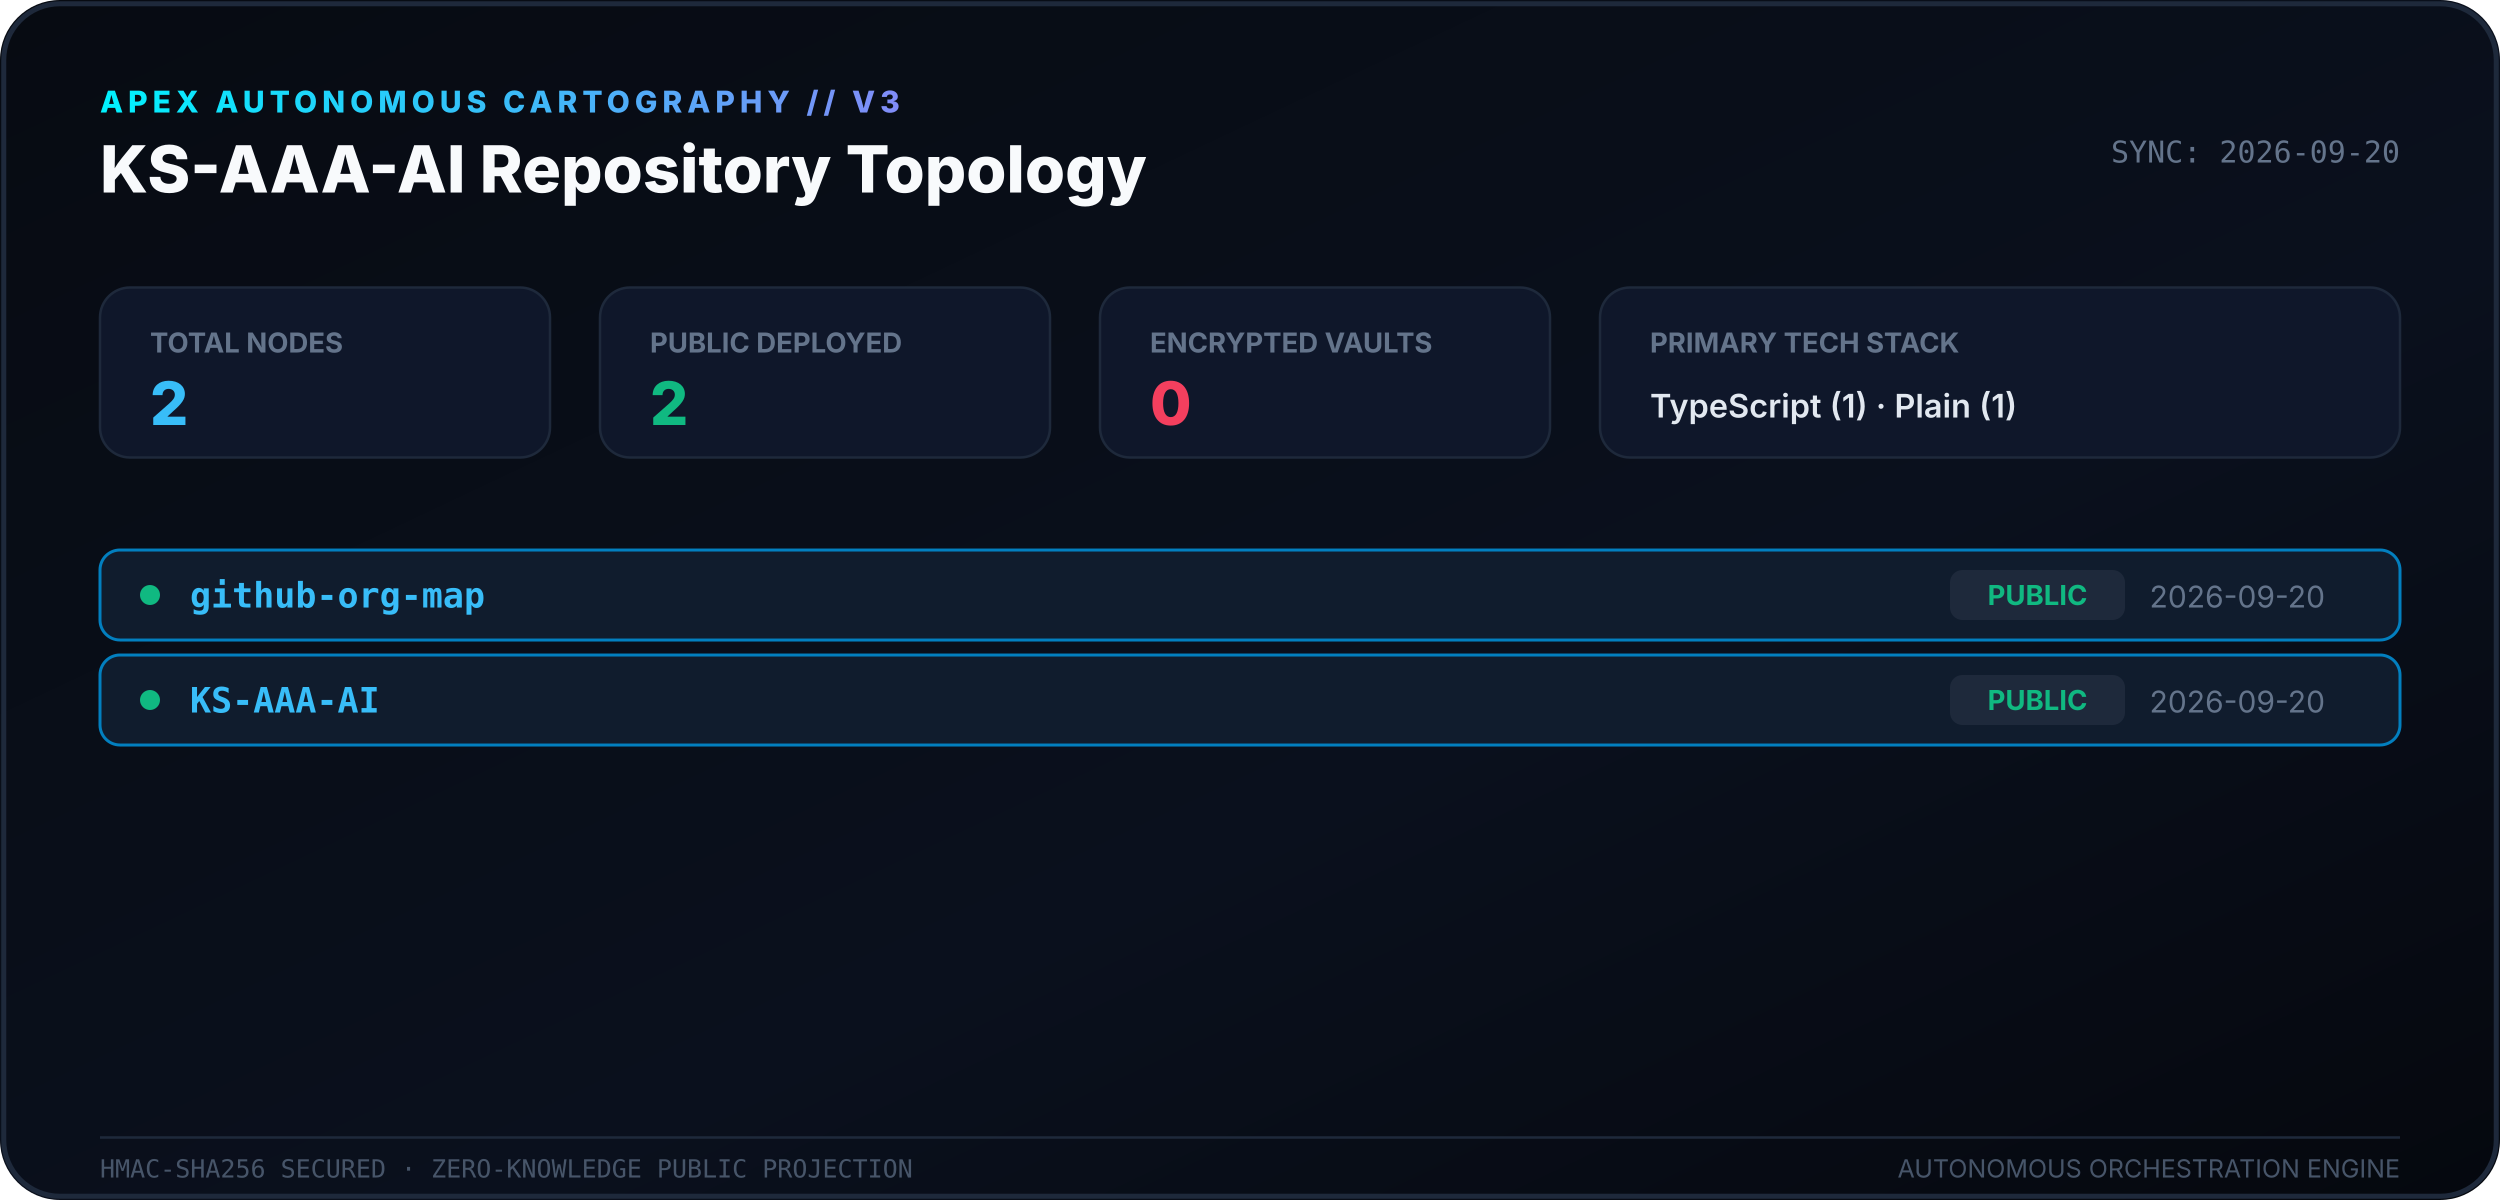
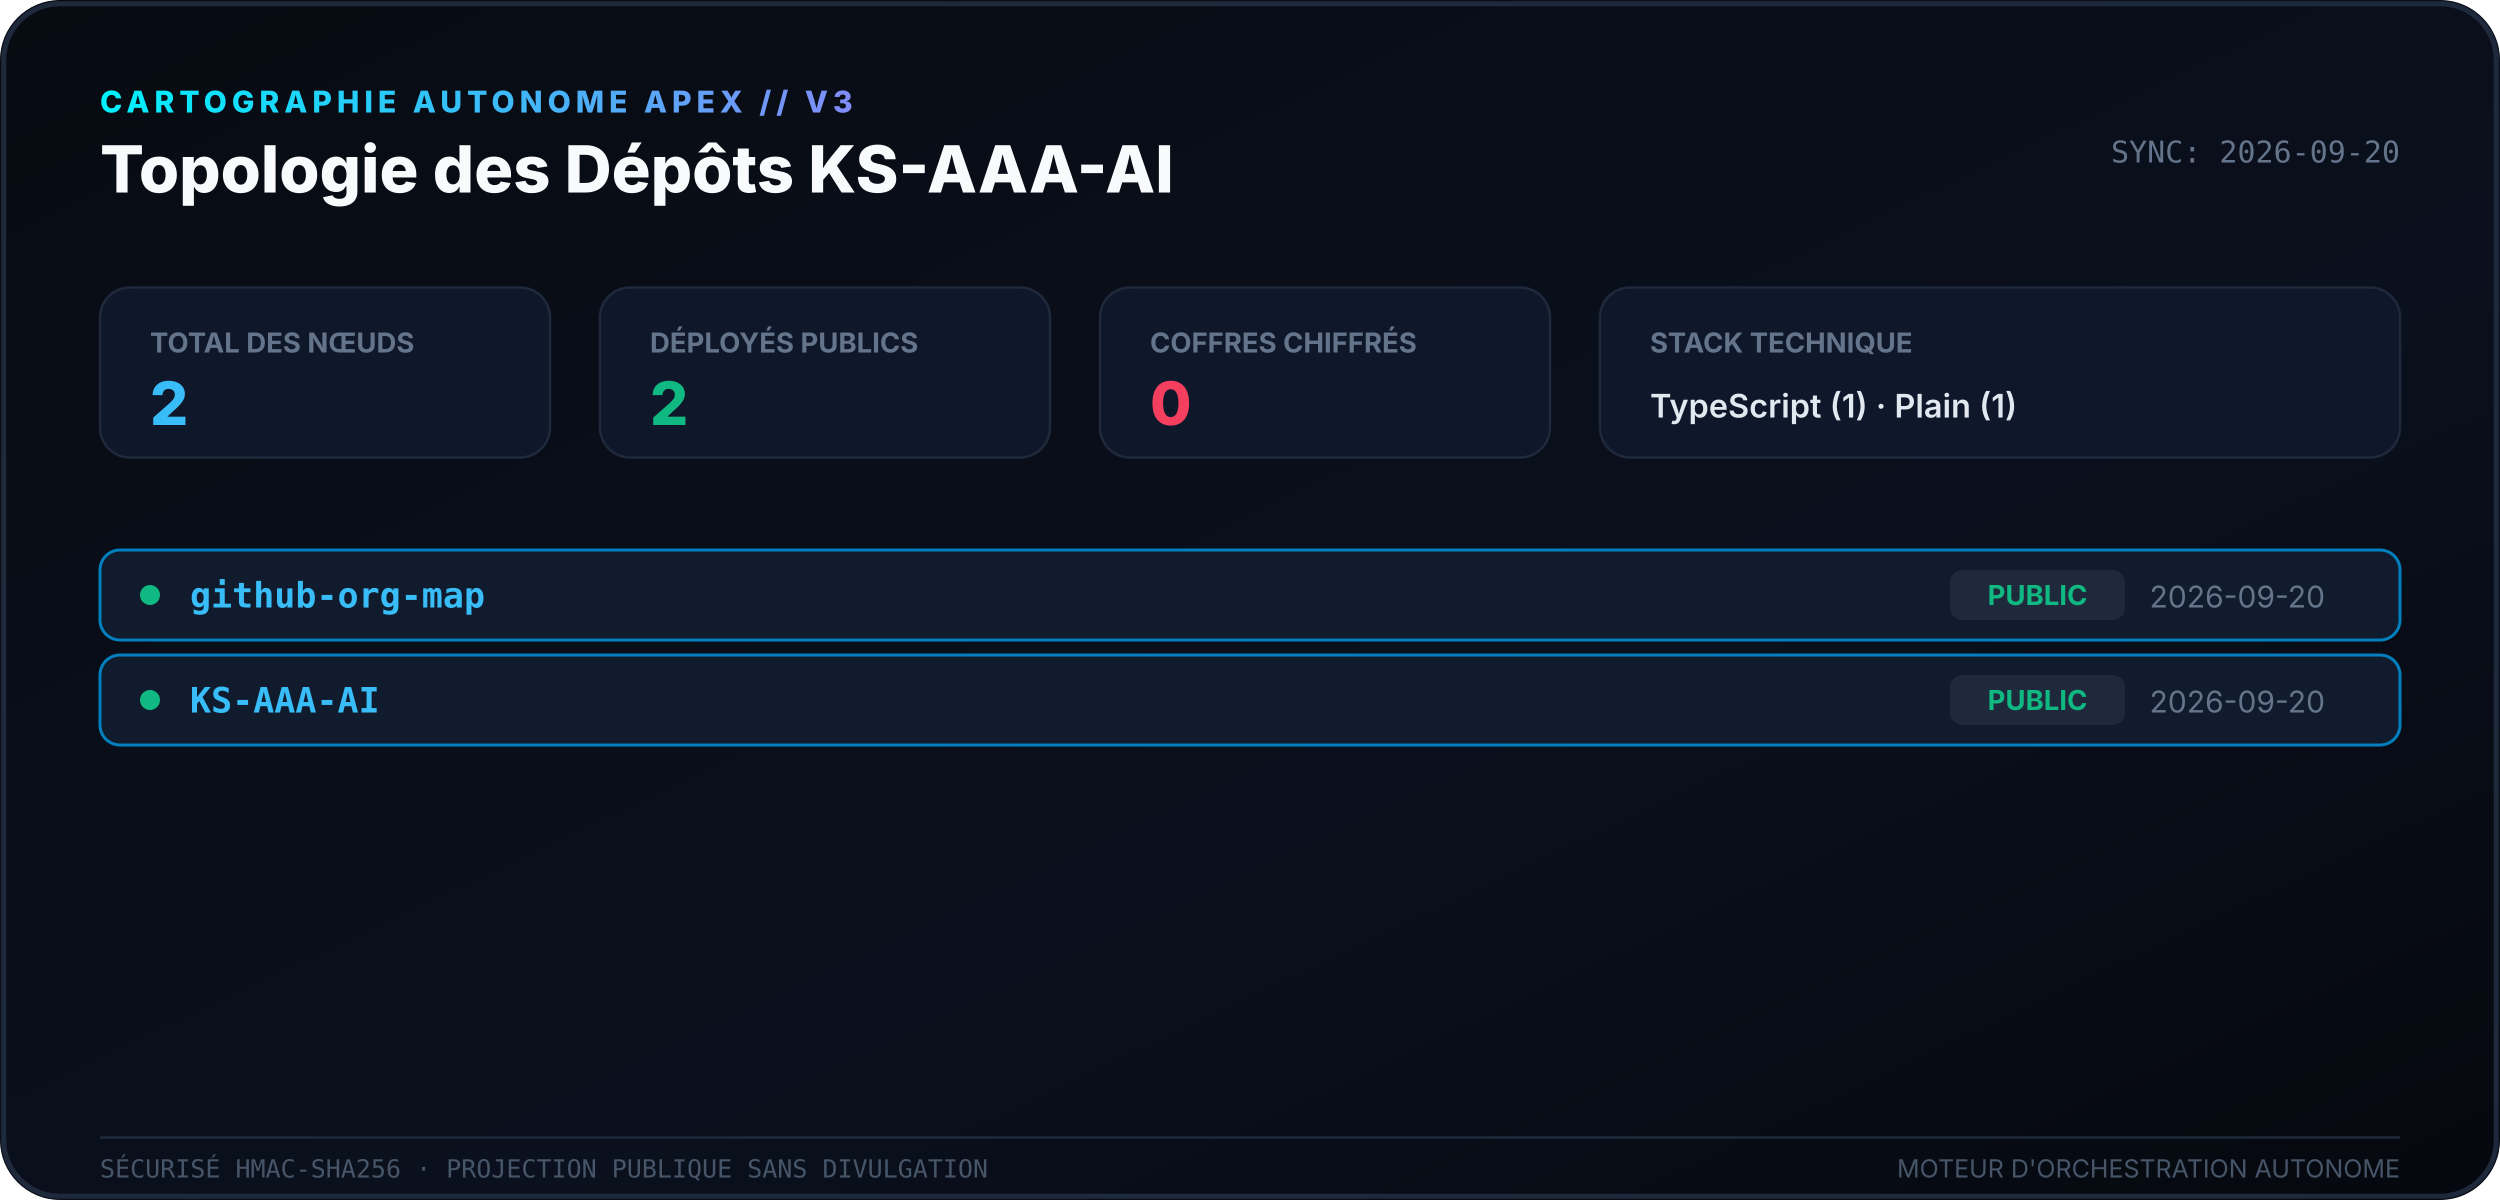
<svg xmlns="http://www.w3.org/2000/svg" viewBox="0 0 1000 480" width="100%" height="100%">
  <defs>
    <linearGradient id="apexBg" x1="0%" y1="0%" x2="100%" y2="100%">
      <stop offset="0%" stop-color="#070B12" />
      <stop offset="60%" stop-color="#0A101D" />
      <stop offset="100%" stop-color="#05080E" />
    </linearGradient>
    <linearGradient id="neonAccent" x1="0%" y1="0%" x2="100%" y2="0%">
      <stop offset="0%" stop-color="#00F2FE" />
      <stop offset="50%" stop-color="#38BDF8" />
      <stop offset="100%" stop-color="#818CF8" />
    </linearGradient>
  </defs>
  <rect width="1000" height="480" rx="24" fill="url(#apexBg)" />
  <rect x="1.5" y="1.5" width="997" height="477" rx="22.5" fill="none" stroke="#1E293B" stroke-width="2" />
  <g transform="translate(40, 45)">
-     <text x="0" y="0" fill="url(#neonAccent)" font-family="system-ui, -apple-system, sans-serif" font-size="12" font-weight="800" letter-spacing="2">APEX AUTONOMOUS CARTOGRAPHY // V3</text>
-     <text x="0" y="32" fill="#F8FAFC" font-family="system-ui, -apple-system, sans-serif" font-size="26" font-weight="800">KS-AAA-AI Repository Topology</text>
+     <text x="0" y="0" fill="url(#neonAccent)" font-family="system-ui, -apple-system, sans-serif" font-size="12" font-weight="800" letter-spacing="2">CARTOGRAPHIE AUTONOME APEX // V3</text>
+     <text x="0" y="32" fill="#F8FAFC" font-family="system-ui, -apple-system, sans-serif" font-size="26" font-weight="800">Topologie des Dépôts KS-AAA-AI</text>
    <text x="920" y="20" fill="#64748B" font-family="Consolas, monospace" font-size="12" text-anchor="end">SYNC: 2026-09-20</text>
  </g>
  <g transform="translate(40, 115)">
    <rect x="0" y="0" width="180" height="68" rx="12" fill="#0F172A" stroke="#1E293B" />
-     <text x="20" y="26" fill="#64748B" font-family="system-ui, -apple-system, sans-serif" font-size="11" font-weight="700">TOTAL NODES</text>
+     <text x="20" y="26" fill="#64748B" font-family="system-ui, -apple-system, sans-serif" font-size="11" font-weight="700">TOTAL DES NŒUDS</text>
    <text x="20" y="55" fill="#38BDF8" font-family="system-ui, -apple-system, sans-serif" font-size="24" font-weight="800">2</text>
    <rect x="200" y="0" width="180" height="68" rx="12" fill="#0F172A" stroke="#1E293B" />
-     <text x="220" y="26" fill="#64748B" font-family="system-ui, -apple-system, sans-serif" font-size="11" font-weight="700">PUBLIC DEPLOYED</text>
+     <text x="220" y="26" fill="#64748B" font-family="system-ui, -apple-system, sans-serif" font-size="11" font-weight="700">DÉPLOYÉS PUBLICS</text>
    <text x="220" y="55" fill="#10B981" font-family="system-ui, -apple-system, sans-serif" font-size="24" font-weight="800">2</text>
    <rect x="400" y="0" width="180" height="68" rx="12" fill="#0F172A" stroke="#1E293B" />
-     <text x="420" y="26" fill="#64748B" font-family="system-ui, -apple-system, sans-serif" font-size="11" font-weight="700">ENCRYPTED VAULTS</text>
+     <text x="420" y="26" fill="#64748B" font-family="system-ui, -apple-system, sans-serif" font-size="11" font-weight="700">COFFRES CHIFFRÉS</text>
    <text x="420" y="55" fill="#F43F5E" font-family="system-ui, -apple-system, sans-serif" font-size="24" font-weight="800">0</text>
    <rect x="600" y="0" width="320" height="68" rx="12" fill="#0F172A" stroke="#1E293B" />
-     <text x="620" y="26" fill="#64748B" font-family="system-ui, -apple-system, sans-serif" font-size="11" font-weight="700">PRIMARY TECH STACK</text>
+     <text x="620" y="26" fill="#64748B" font-family="system-ui, -apple-system, sans-serif" font-size="11" font-weight="700">STACK TECHNIQUE</text>
    <text x="620" y="52" fill="#E2E8F0" font-family="system-ui, -apple-system, sans-serif" font-size="13" font-weight="600">TypeScript (1)  ·  Plain (1)</text>
  </g>
  <g transform="translate(40, 220)">
    <rect width="920" height="36" rx="8" fill="#111C2E" stroke="#0284C7" stroke-width="1.2" opacity="0.95" />
    <circle cx="20" cy="18" r="4" fill="#10B981" />
    <text x="36" y="23" fill="#38BDF8" font-family="Consolas, Monaco, monospace" font-size="14" font-weight="600">github-org-map</text>
    <rect x="740" y="8" width="70" height="20" rx="5" fill="#1E293B" />
    <text x="775" y="22" fill="#10B981" font-family="system-ui, -apple-system, sans-serif" font-size="11" font-weight="700" text-anchor="middle">PUBLIC</text>
    <text x="890" y="23" fill="#64748B" font-family="system-ui, -apple-system, sans-serif" font-size="12" text-anchor="end">2026-09-20</text>
  </g>
  <g transform="translate(40, 262)">
    <rect width="920" height="36" rx="8" fill="#111C2E" stroke="#0284C7" stroke-width="1.2" opacity="0.95" />
    <circle cx="20" cy="18" r="4" fill="#10B981" />
    <text x="36" y="23" fill="#38BDF8" font-family="Consolas, Monaco, monospace" font-size="14" font-weight="600">KS-AAA-AI</text>
    <rect x="740" y="8" width="70" height="20" rx="5" fill="#1E293B" />
    <text x="775" y="22" fill="#10B981" font-family="system-ui, -apple-system, sans-serif" font-size="11" font-weight="700" text-anchor="middle">PUBLIC</text>
    <text x="890" y="23" fill="#64748B" font-family="system-ui, -apple-system, sans-serif" font-size="12" text-anchor="end">2026-09-20</text>
  </g>
  <g transform="translate(40, 455)">
    <line x1="0" y1="0" x2="920" y2="0" stroke="#1E293B" stroke-width="1" />
-     <text x="0" y="16" fill="#475569" font-family="Consolas, monospace" font-size="10">HMAC-SHA256 SECURED · ZERO-KNOWLEDGE PUBLIC PROJECTION</text>
-     <text x="920" y="16" fill="#475569" font-family="system-ui, -apple-system, sans-serif" font-size="10" text-anchor="end">AUTONOMOUS ORCHESTRATION ENGINE</text>
+     <text x="0" y="16" fill="#475569" font-family="Consolas, monospace" font-size="10">SÉCURISÉ HMAC-SHA256 · PROJECTION PUBLIQUE SANS DIVULGATION</text>
+     <text x="920" y="16" fill="#475569" font-family="system-ui, -apple-system, sans-serif" font-size="10" text-anchor="end">MOTEUR D'ORCHESTRATION AUTONOME</text>
  </g>
</svg>
